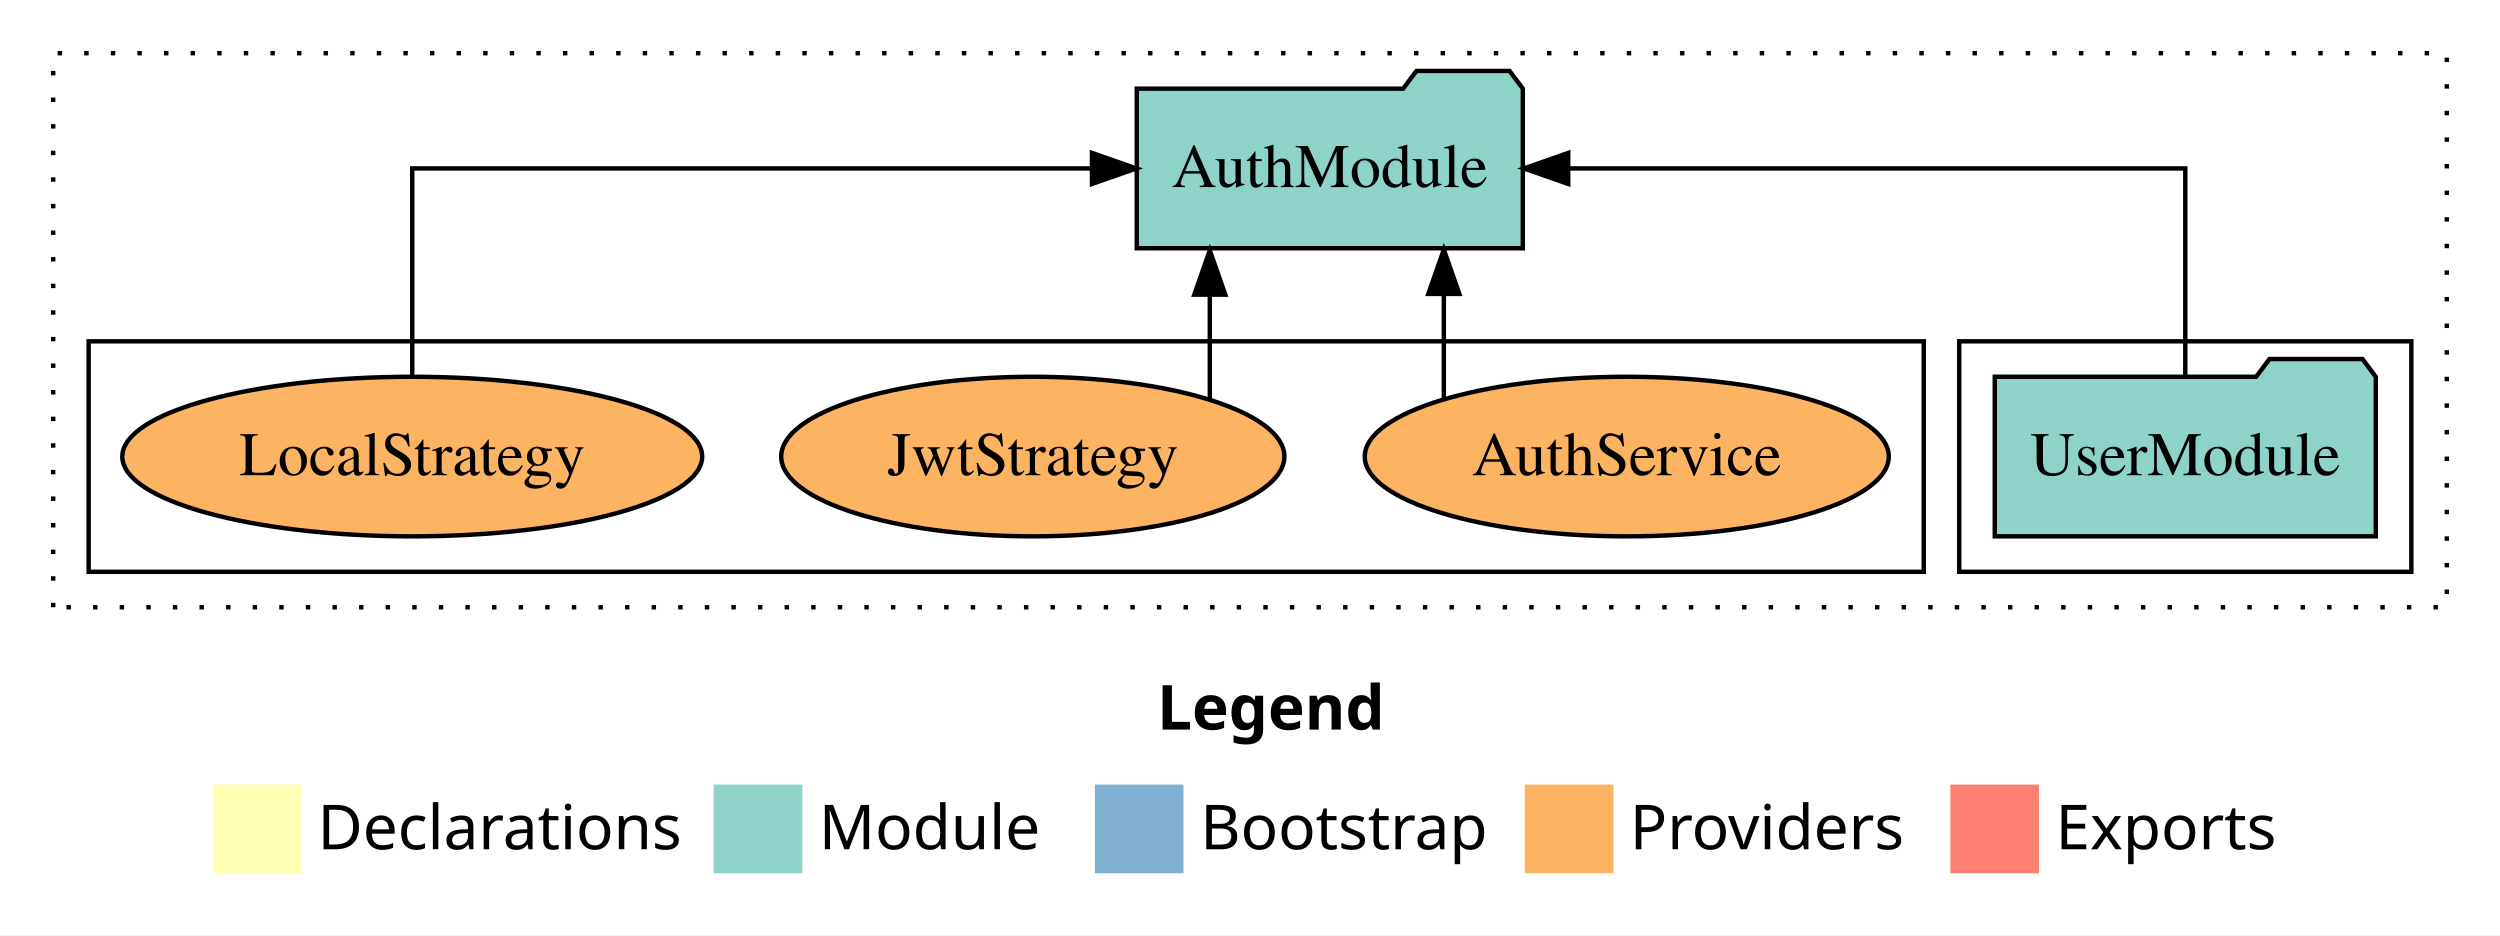
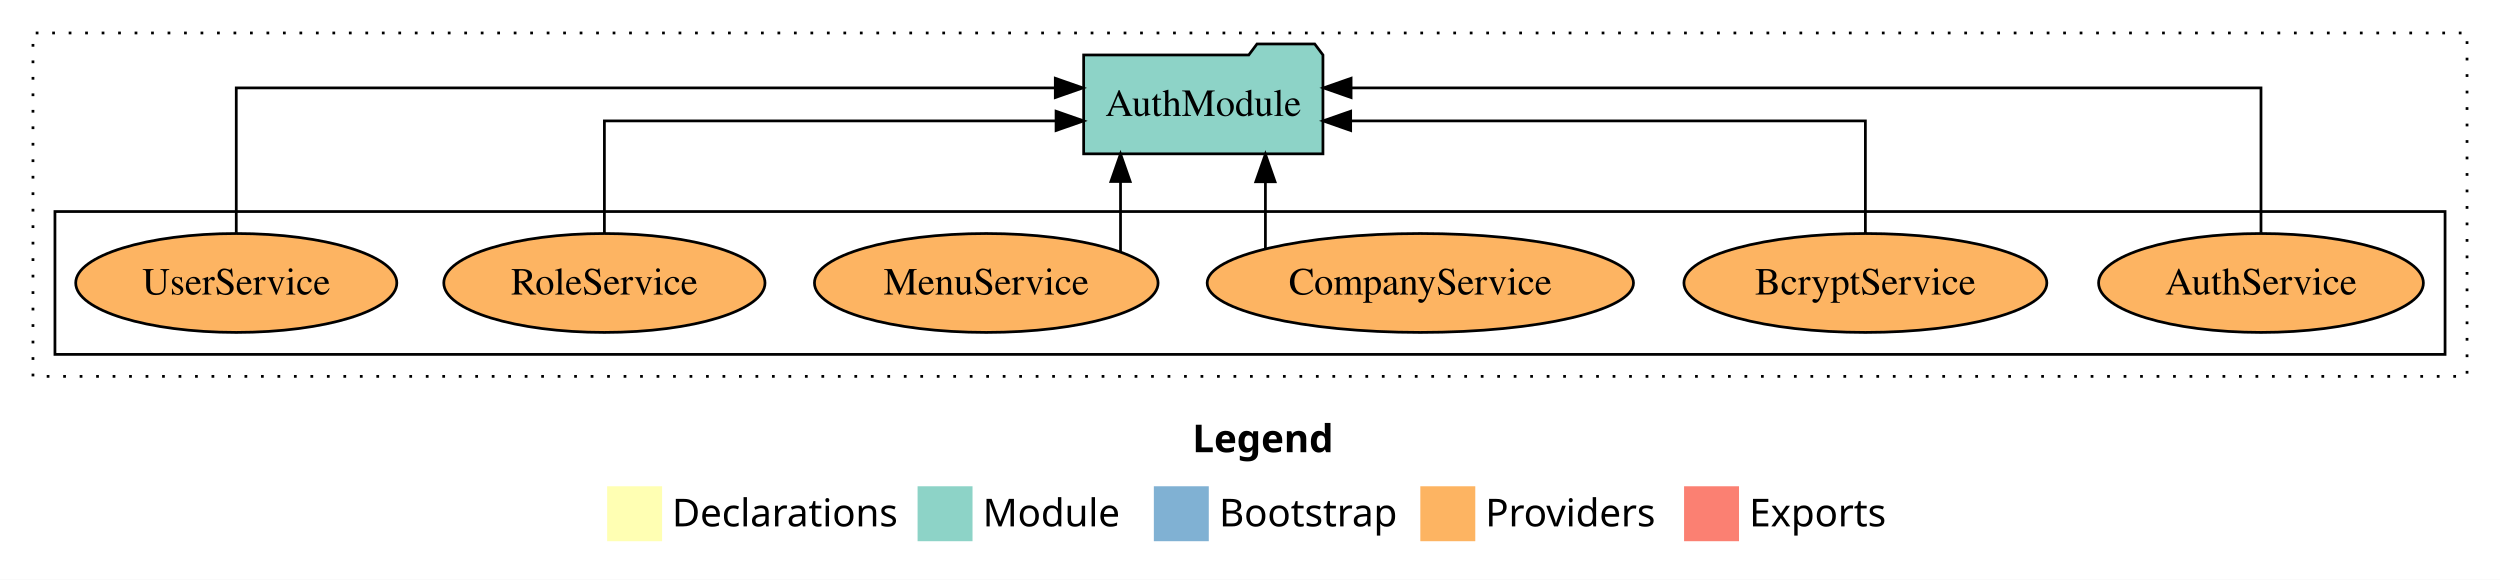
- <svg xmlns="http://www.w3.org/2000/svg" width="564pt" height="211pt" viewBox="0.00 0.00 564.00 211.00">
+ <svg xmlns="http://www.w3.org/2000/svg" width="910pt" height="211pt" viewBox="0.00 0.00 910.00 211.00">
  <g id="graph0" class="graph" transform="scale(1 1) rotate(0) translate(4 207)">
-     <polygon fill="white" stroke="transparent" points="-4,4 -4,-207 560,-207 560,4 -4,4" />
-     <text text-anchor="start" x="257.01" y="-42.4" font-family="Times-12" font-weight="bold" font-size="14.00">Legend</text>
-     <polygon fill="#ffffb3" stroke="transparent" points="44,-10 44,-30 64,-30 64,-10 44,-10" />
-     <text text-anchor="start" x="67.63" y="-15.4" font-family="Times-12" font-size="14.00">  Declarations</text>
-     <polygon fill="#8dd3c7" stroke="transparent" points="157,-10 157,-30 177,-30 177,-10 157,-10" />
-     <text text-anchor="start" x="180.73" y="-15.4" font-family="Times-12" font-size="14.00">  Module</text>
-     <polygon fill="#80b1d3" stroke="transparent" points="243,-10 243,-30 263,-30 263,-10 243,-10" />
-     <text text-anchor="start" x="266.78" y="-15.4" font-family="Times-12" font-size="14.00">  Bootstrap</text>
-     <polygon fill="#fdb462" stroke="transparent" points="340,-10 340,-30 360,-30 360,-10 340,-10" />
-     <text text-anchor="start" x="363.67" y="-15.4" font-family="Times-12" font-size="14.00">  Providers</text>
-     <polygon fill="#fb8072" stroke="transparent" points="436,-10 436,-30 456,-30 456,-10 436,-10" />
-     <text text-anchor="start" x="459.73" y="-15.4" font-family="Times-12" font-size="14.00">  Exports</text>
+     <polygon fill="white" stroke="transparent" points="-4,4 -4,-207 906,-207 906,4 -4,4" />
+     <text text-anchor="start" x="430.01" y="-42.4" font-family="Times-12" font-weight="bold" font-size="14.00">Legend</text>
+     <polygon fill="#ffffb3" stroke="transparent" points="217,-10 217,-30 237,-30 237,-10 217,-10" />
+     <text text-anchor="start" x="240.63" y="-15.4" font-family="Times-12" font-size="14.00">  Declarations</text>
+     <polygon fill="#8dd3c7" stroke="transparent" points="330,-10 330,-30 350,-30 350,-10 330,-10" />
+     <text text-anchor="start" x="353.73" y="-15.4" font-family="Times-12" font-size="14.00">  Module</text>
+     <polygon fill="#80b1d3" stroke="transparent" points="416,-10 416,-30 436,-30 436,-10 416,-10" />
+     <text text-anchor="start" x="439.78" y="-15.4" font-family="Times-12" font-size="14.00">  Bootstrap</text>
+     <polygon fill="#fdb462" stroke="transparent" points="513,-10 513,-30 533,-30 533,-10 513,-10" />
+     <text text-anchor="start" x="536.67" y="-15.4" font-family="Times-12" font-size="14.00">  Providers</text>
+     <polygon fill="#fb8072" stroke="transparent" points="609,-10 609,-30 629,-30 629,-10 609,-10" />
+     <text text-anchor="start" x="632.73" y="-15.4" font-family="Times-12" font-size="14.00">  Exports</text>
    <g id="clust1" class="cluster">
-       <polygon fill="none" stroke="black" stroke-dasharray="1,5" points="8,-70 8,-195 548,-195 548,-70 8,-70" />
-     </g>
-     <g id="clust3" class="cluster">
-       <polygon fill="none" stroke="black" points="438,-78 438,-130 540,-130 540,-78 438,-78" />
+       <polygon fill="none" stroke="black" stroke-dasharray="1,5" points="8,-70 8,-195 894,-195 894,-70 8,-70" />
    </g>
    <g id="clust6" class="cluster">
-       <polygon fill="none" stroke="black" points="16,-78 16,-130 430,-130 430,-78 16,-78" />
+       <polygon fill="none" stroke="black" points="16,-78 16,-130 886,-130 886,-78 16,-78" />
    </g>
    <g id="node1" class="node">
-       <polygon fill="#8dd3c7" stroke="black" points="531.98,-122 528.98,-126 507.98,-126 504.98,-122 446.02,-122 446.02,-86 531.98,-86 531.98,-122" />
-       <text text-anchor="middle" x="489" y="-99.8" font-family="Times,serif" font-size="14.00">UserModule</text>
+       <ellipse fill="#fdb462" stroke="black" cx="819" cy="-104" rx="59.11" ry="18" />
+       <text text-anchor="middle" x="819" y="-99.8" font-family="Times,serif" font-size="14.00">AuthService</text>
+     </g>
+     <g id="node7" class="node">
+       <polygon fill="#8dd3c7" stroke="black" points="477.55,-187 474.55,-191 453.55,-191 450.55,-187 390.45,-187 390.45,-151 477.55,-151 477.55,-187" />
+       <text text-anchor="middle" x="434" y="-164.8" font-family="Times,serif" font-size="14.00">AuthModule</text>
+     </g>
+     <g id="edge1" class="edge">
+       <path fill="none" stroke="black" d="M819,-122.28C819,-143.32 819,-175 819,-175 819,-175 487.79,-175 487.79,-175" />
+       <polygon fill="black" stroke="black" points="487.79,-171.5 477.79,-175 487.79,-178.5 487.79,-171.5" />
    </g>
    <g id="node2" class="node">
-       <polygon fill="#8dd3c7" stroke="black" points="339.55,-187 336.55,-191 315.55,-191 312.55,-187 252.45,-187 252.45,-151 339.55,-151 339.55,-187" />
-       <text text-anchor="middle" x="296" y="-164.8" font-family="Times,serif" font-size="14.00">AuthModule</text>
+       <ellipse fill="#fdb462" stroke="black" cx="675" cy="-104" rx="66.05" ry="18" />
+       <text text-anchor="middle" x="675" y="-99.8" font-family="Times,serif" font-size="14.00">BcryptService</text>
    </g>
-     <g id="edge1" class="edge">
-       <path fill="none" stroke="black" d="M489,-122.11C489,-141.34 489,-169 489,-169 489,-169 349.79,-169 349.79,-169" />
-       <polygon fill="black" stroke="black" points="349.79,-165.5 339.79,-169 349.79,-172.5 349.79,-165.5" />
+     <g id="edge2" class="edge">
+       <path fill="none" stroke="black" d="M675,-122.02C675,-139.37 675,-163 675,-163 675,-163 487.64,-163 487.64,-163" />
+       <polygon fill="black" stroke="black" points="487.64,-159.5 477.64,-163 487.64,-166.5 487.64,-159.5" />
    </g>
    <g id="node3" class="node">
-       <ellipse fill="#fdb462" stroke="black" cx="363" cy="-104" rx="59.11" ry="18" />
-       <text text-anchor="middle" x="363" y="-99.8" font-family="Times,serif" font-size="14.00">AuthService</text>
+       <ellipse fill="#fdb462" stroke="black" cx="513" cy="-104" rx="77.59" ry="18" />
+       <text text-anchor="middle" x="513" y="-99.8" font-family="Times,serif" font-size="14.00">CompanyService</text>
    </g>
-     <g id="edge2" class="edge">
-       <path fill="none" stroke="black" d="M321.73,-117.15C321.73,-117.15 321.73,-140.69 321.73,-140.69" />
-       <polygon fill="black" stroke="black" points="318.23,-140.69 321.73,-150.69 325.23,-140.69 318.23,-140.69" />
+     <g id="edge3" class="edge">
+       <path fill="none" stroke="black" d="M456.61,-116.53C456.61,-116.53 456.61,-140.85 456.61,-140.85" />
+       <polygon fill="black" stroke="black" points="453.11,-140.85 456.61,-150.85 460.11,-140.85 453.11,-140.85" />
    </g>
    <g id="node4" class="node">
-       <ellipse fill="#fdb462" stroke="black" cx="229" cy="-104" rx="56.76" ry="18" />
-       <text text-anchor="middle" x="229" y="-99.8" font-family="Times,serif" font-size="14.00">JwtStrategy</text>
+       <ellipse fill="#fdb462" stroke="black" cx="355" cy="-104" rx="62.54" ry="18" />
+       <text text-anchor="middle" x="355" y="-99.8" font-family="Times,serif" font-size="14.00">MenuService</text>
    </g>
-     <g id="edge3" class="edge">
-       <path fill="none" stroke="black" d="M268.93,-116.84C268.93,-116.84 268.93,-140.52 268.93,-140.52" />
-       <polygon fill="black" stroke="black" points="265.43,-140.52 268.93,-150.52 272.43,-140.52 265.43,-140.52" />
+     <g id="edge4" class="edge">
+       <path fill="none" stroke="black" d="M403.87,-115.32C403.87,-115.32 403.87,-140.94 403.87,-140.94" />
+       <polygon fill="black" stroke="black" points="400.37,-140.94 403.87,-150.94 407.37,-140.94 400.37,-140.94" />
    </g>
    <g id="node5" class="node">
-       <ellipse fill="#fdb462" stroke="black" cx="89" cy="-104" rx="65.41" ry="18" />
-       <text text-anchor="middle" x="89" y="-99.8" font-family="Times,serif" font-size="14.00">LocalStrategy</text>
+       <ellipse fill="#fdb462" stroke="black" cx="216" cy="-104" rx="58.46" ry="18" />
+       <text text-anchor="middle" x="216" y="-99.8" font-family="Times,serif" font-size="14.00">RoleService</text>
    </g>
-     <g id="edge4" class="edge">
-       <path fill="none" stroke="black" d="M89,-122.11C89,-141.34 89,-169 89,-169 89,-169 242.35,-169 242.35,-169" />
-       <polygon fill="black" stroke="black" points="242.35,-172.5 252.35,-169 242.35,-165.5 242.35,-172.5" />
+     <g id="edge5" class="edge">
+       <path fill="none" stroke="black" d="M216,-122.02C216,-139.37 216,-163 216,-163 216,-163 380.41,-163 380.41,-163" />
+       <polygon fill="black" stroke="black" points="380.41,-166.5 390.41,-163 380.41,-159.5 380.41,-166.5" />
+     </g>
+     <g id="node6" class="node">
+       <ellipse fill="#fdb462" stroke="black" cx="82" cy="-104" rx="58.44" ry="18" />
+       <text text-anchor="middle" x="82" y="-99.8" font-family="Times,serif" font-size="14.00">UserService</text>
+     </g>
+     <g id="edge6" class="edge">
+       <path fill="none" stroke="black" d="M82,-122.28C82,-143.32 82,-175 82,-175 82,-175 380.13,-175 380.13,-175" />
+       <polygon fill="black" stroke="black" points="380.13,-178.5 390.13,-175 380.13,-171.5 380.13,-178.5" />
    </g>
  </g>
</svg>
